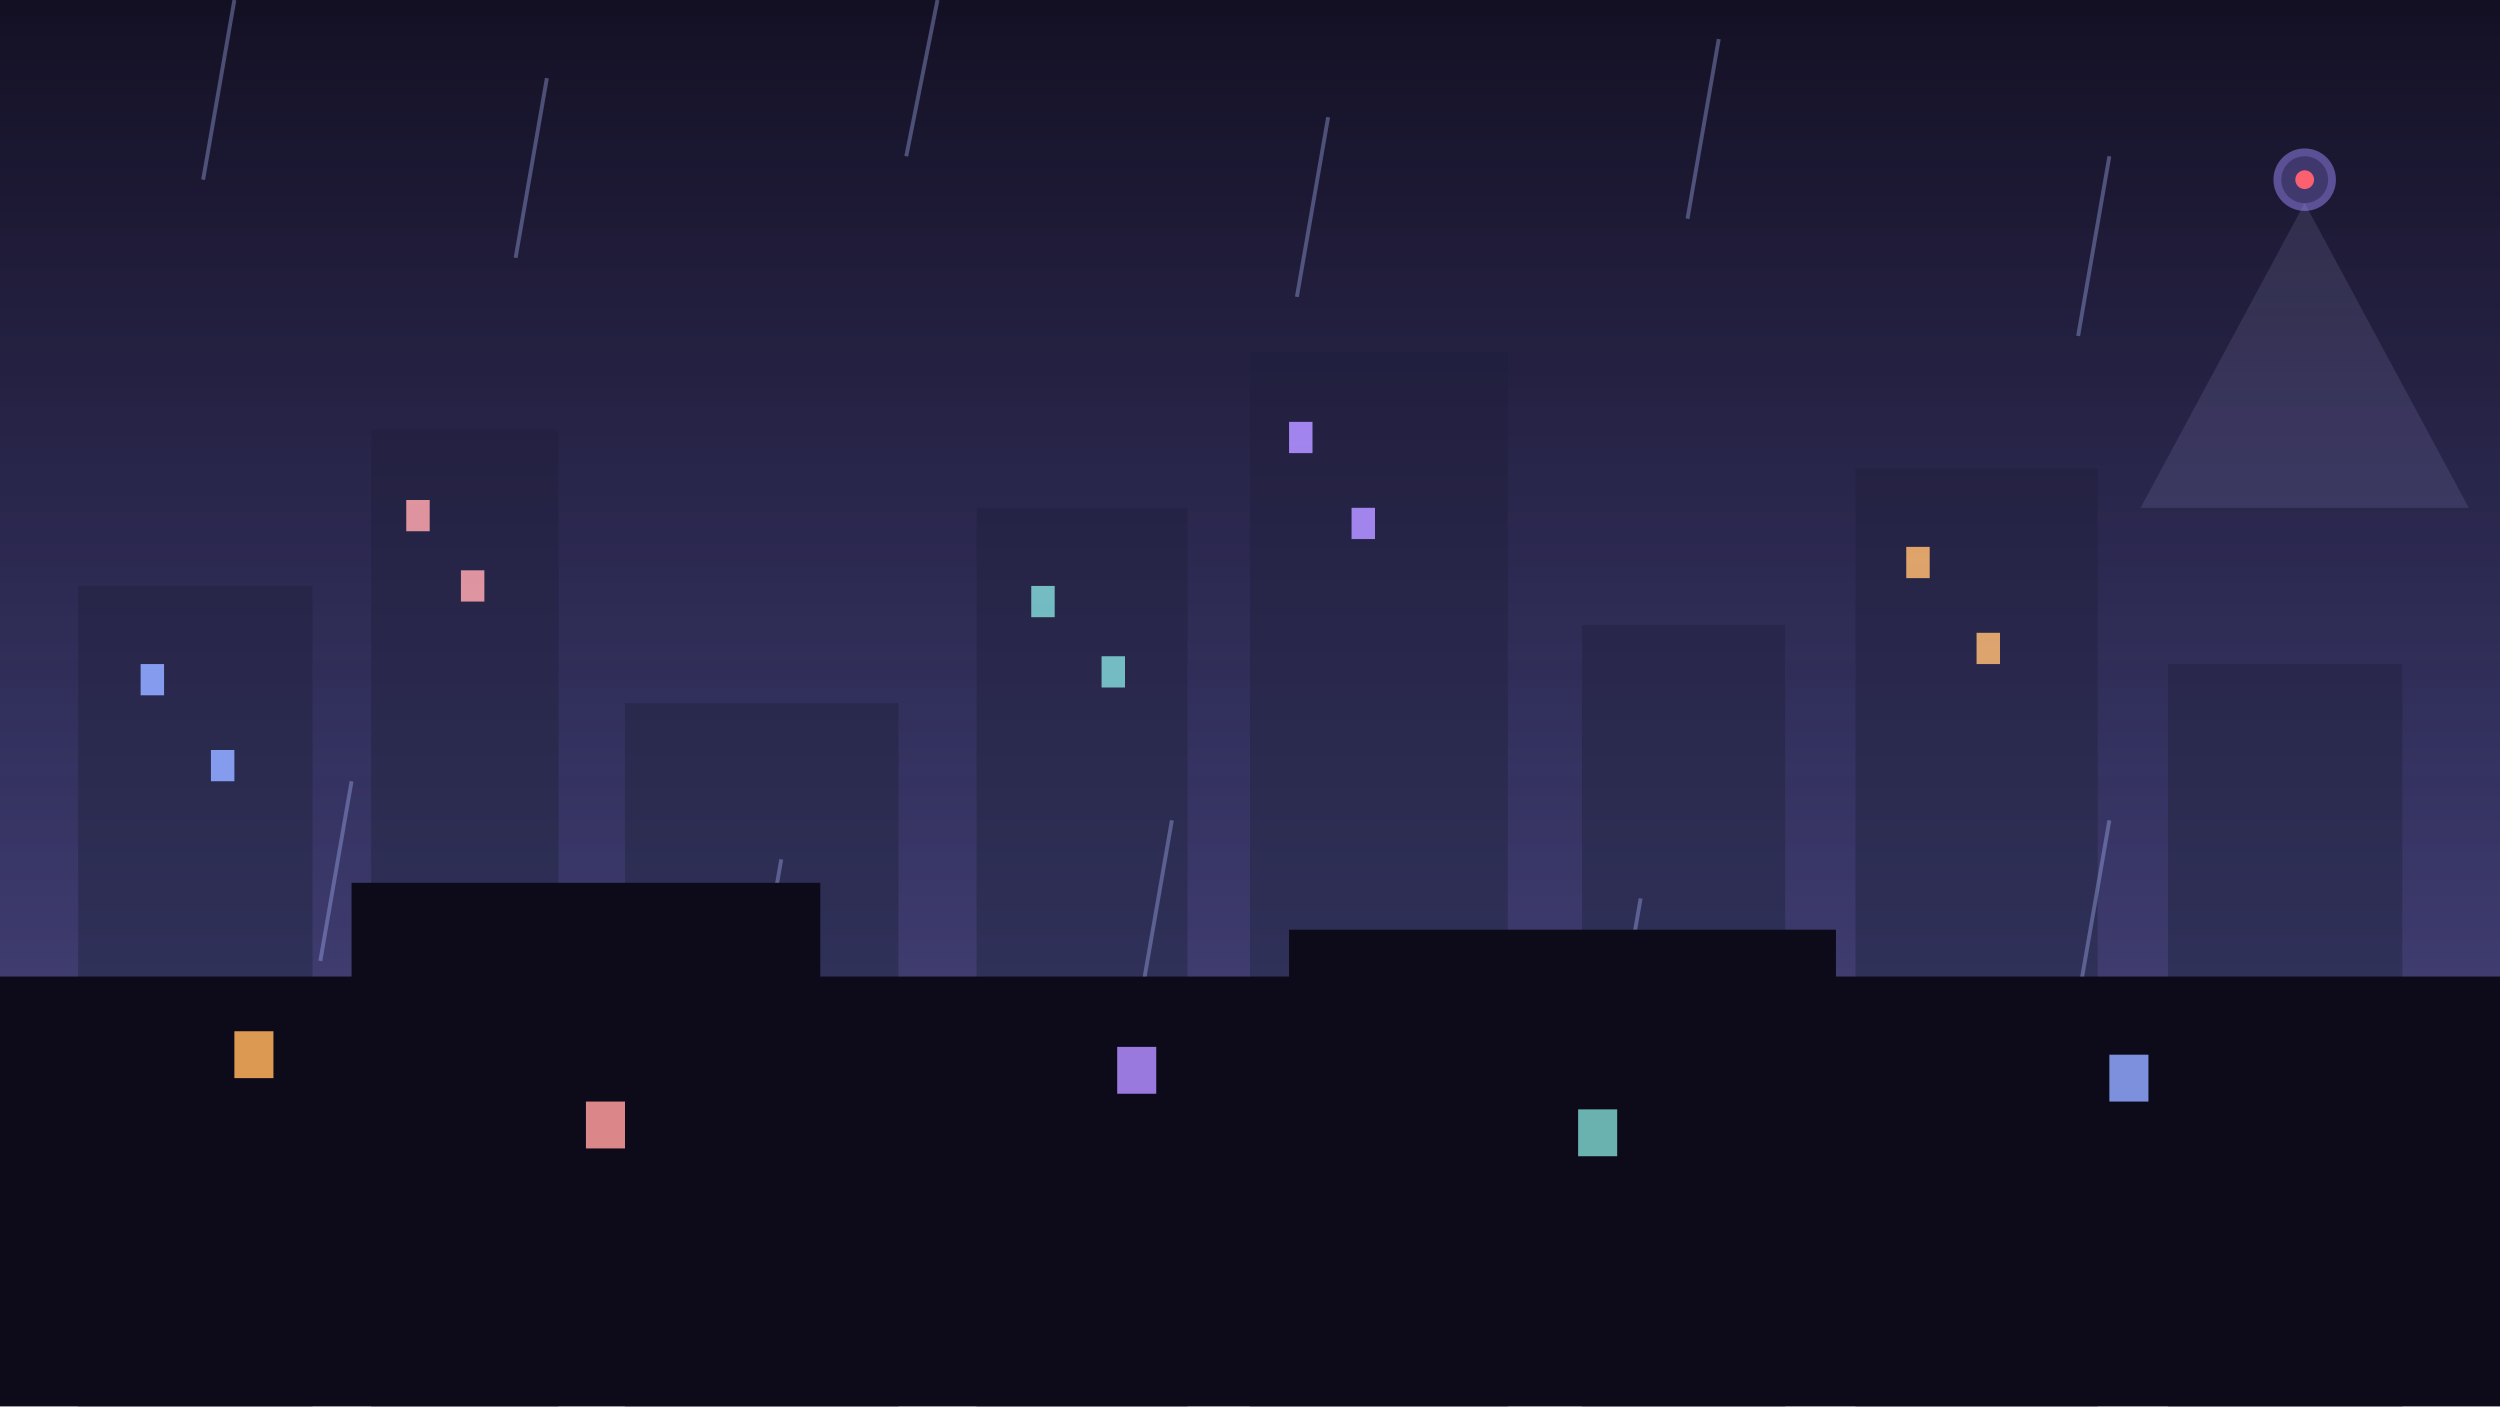
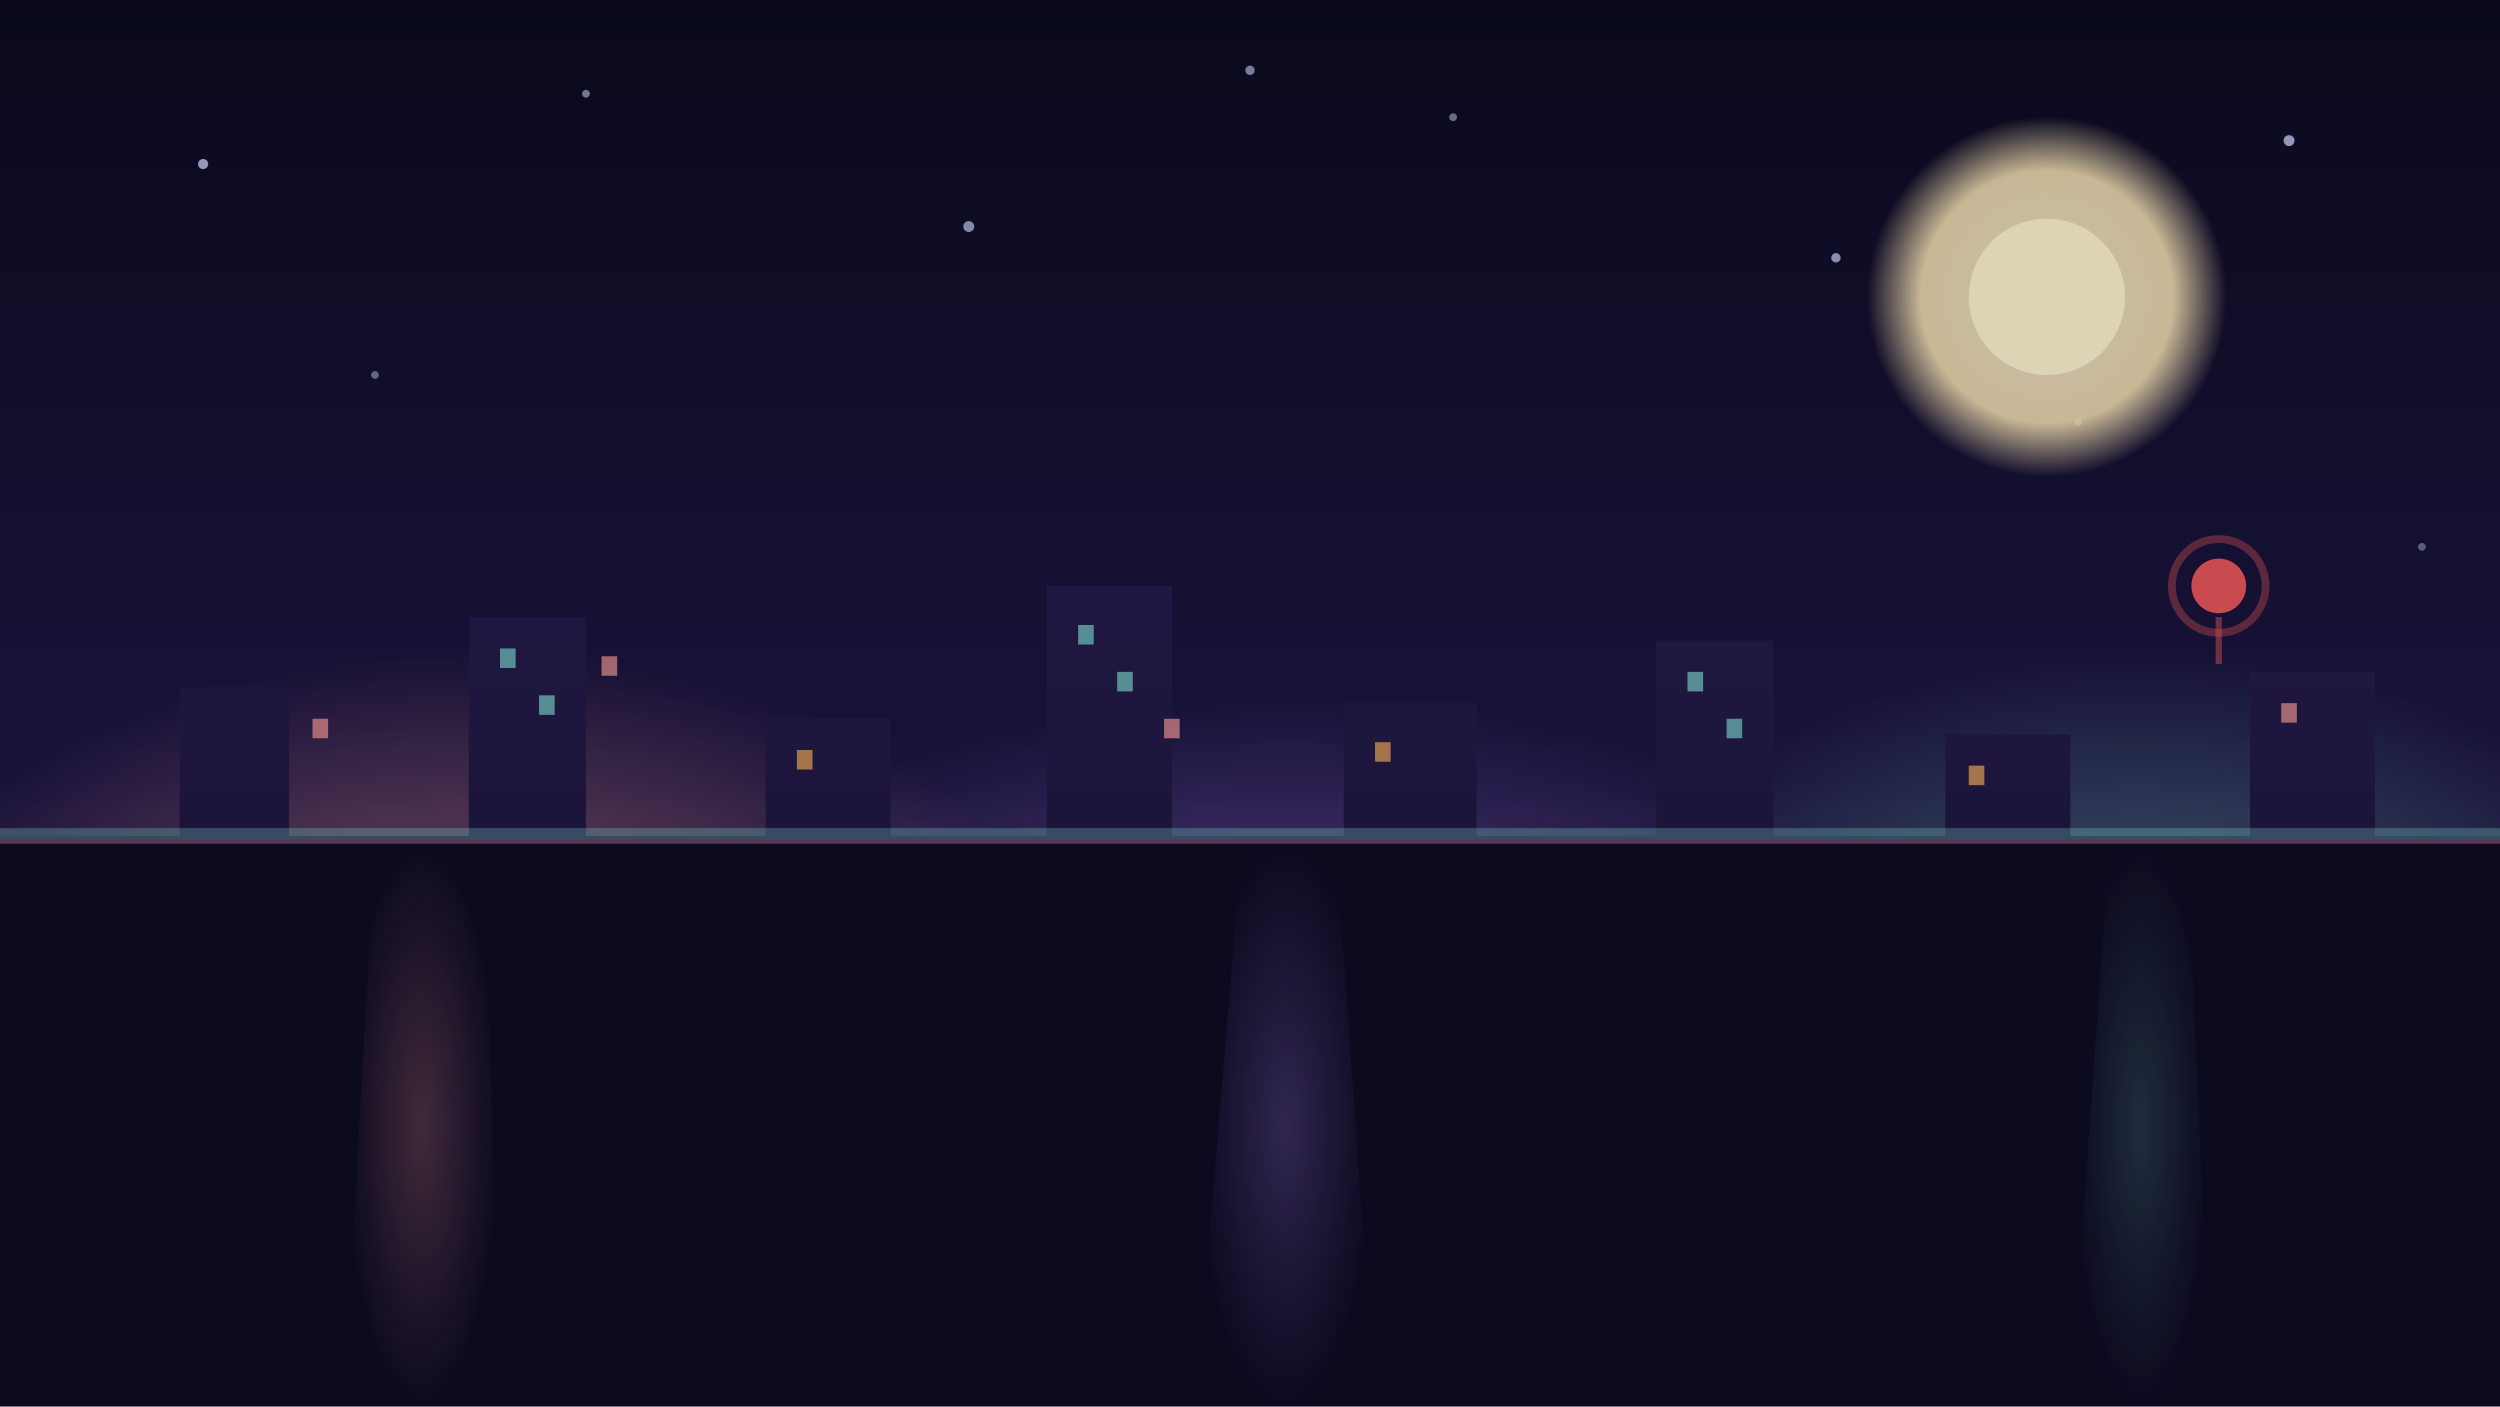
<svg xmlns="http://www.w3.org/2000/svg" width="640" height="360" viewBox="0 0 640 360">
  <defs>
    <linearGradient id="sky" x1="0" y1="0" x2="0" y2="1">
-       <stop offset="0%" stop-color="#141024" />
-       <stop offset="55%" stop-color="#241d44" />
-       <stop offset="100%" stop-color="#3a2a5c" />
+       <stop offset="0%" stop-color="#0b0a1e" />
+       <stop offset="55%" stop-color="#1b1440" />
+       <stop offset="100%" stop-color="#3a1f52" />
    </linearGradient>
-     <linearGradient id="rain" x1="0" y1="0" x2="0" y2="1">
-       <stop offset="0%" stop-color="#8fa8ff" stop-opacity="0" />
-       <stop offset="100%" stop-color="#8fa8ff" stop-opacity="0.28" />
+     <linearGradient id="city" x1="0" y1="0" x2="0" y2="1">
+       <stop offset="0%" stop-color="#241a4a" />
+       <stop offset="100%" stop-color="#120e2c" />
    </linearGradient>
+     <radialGradient id="moon" cx="50%" cy="50%" r="50%">
+       <stop offset="0%" stop-color="#fff6d8" />
+       <stop offset="70%" stop-color="#ffe9b8" />
+       <stop offset="100%" stop-color="#ffe9b8" stop-opacity="0" />
+     </radialGradient>
+     <radialGradient id="glowPink" cx="50%" cy="50%" r="50%">
+       <stop offset="0%" stop-color="#ff9e9e" stop-opacity="0.5" />
+       <stop offset="100%" stop-color="#ff9e9e" stop-opacity="0" />
+     </radialGradient>
+     <radialGradient id="glowPurple" cx="50%" cy="50%" r="50%">
+       <stop offset="0%" stop-color="#b28dff" stop-opacity="0.5" />
+       <stop offset="100%" stop-color="#b28dff" stop-opacity="0" />
+     </radialGradient>
+     <radialGradient id="glowTeal" cx="50%" cy="50%" r="50%">
+       <stop offset="0%" stop-color="#7ad0c9" stop-opacity="0.45" />
+       <stop offset="100%" stop-color="#7ad0c9" stop-opacity="0" />
+     </radialGradient>
  </defs>
  <rect width="640" height="360" fill="url(#sky)" />
-   <g fill="#191430">
-     <rect x="20" y="150" width="60" height="210" />
-     <rect x="95" y="110" width="48" height="250" />
-     <rect x="160" y="180" width="70" height="180" />
-     <rect x="250" y="130" width="54" height="230" />
-     <rect x="320" y="90" width="66" height="270" />
-     <rect x="405" y="160" width="52" height="200" />
-     <rect x="475" y="120" width="62" height="240" />
-     <rect x="555" y="170" width="60" height="190" />
+   <g fill="#cfd8ff">
+     <circle cx="52" cy="42" r="1.3" opacity="0.8" />
+     <circle cx="150" cy="24" r="1" opacity="0.6" />
+     <circle cx="248" cy="58" r="1.4" opacity="0.7" />
+     <circle cx="372" cy="30" r="1" opacity="0.55" />
+     <circle cx="470" cy="66" r="1.2" opacity="0.75" />
+     <circle cx="586" cy="36" r="1.4" opacity="0.8" />
+     <circle cx="96" cy="96" r="1" opacity="0.5" />
+     <circle cx="532" cy="108" r="1" opacity="0.5" />
+     <circle cx="320" cy="18" r="1.2" opacity="0.65" />
+     <circle cx="620" cy="140" r="1" opacity="0.45" />
  </g>
+   <circle cx="524" cy="76" r="46" fill="url(#moon)" opacity="0.9" />
+   <circle cx="524" cy="76" r="20" fill="#fff3cf" />
+   <ellipse cx="120" cy="252" rx="150" ry="86" fill="url(#glowPink)" />
+   <ellipse cx="330" cy="270" rx="170" ry="92" fill="url(#glowPurple)" />
+   <ellipse cx="548" cy="250" rx="140" ry="84" fill="url(#glowTeal)" />
+   <path d="M0 214 L46 214 L46 176 L74 176 L74 214 L120 214 L120 158 L150 158 L150 214 L196 214 L196 184 L228 184 L228 214 L268 214 L268 150 L300 150 L300 214 L344 214 L344 180 L378 180 L378 214 L424 214 L424 164 L454 164 L454 214 L498 214 L498 188 L530 188 L530 214 L576 214 L576 172 L608 172 L608 214 L640 214 L640 360 L0 360 Z" fill="url(#city)" />
+   <g fill="#7ad0c9" opacity="0.75">
+     <rect x="128" y="166" width="4" height="5" />
+     <rect x="138" y="178" width="4" height="5" />
+     <rect x="276" y="160" width="4" height="5" />
+     <rect x="286" y="172" width="4" height="5" />
+     <rect x="432" y="172" width="4" height="5" />
+     <rect x="442" y="184" width="4" height="5" />
+   </g>
+   <g fill="#ff9e9e" opacity="0.7">
+     <rect x="154" y="168" width="4" height="5" />
+     <rect x="298" y="184" width="4" height="5" />
+     <rect x="584" y="180" width="4" height="5" />
+     <rect x="80" y="184" width="4" height="5" />
+   </g>
+   <g fill="#ffb35c" opacity="0.7">
+     <rect x="204" y="192" width="4" height="5" />
+     <rect x="352" y="190" width="4" height="5" />
+     <rect x="504" y="196" width="4" height="5" />
+   </g>
+   <rect x="0" y="212" width="640" height="3" fill="#7ad0c9" opacity="0.35" />
+   <rect x="0" y="215" width="640" height="1.4" fill="#ff9e9e" opacity="0.3" />
+   <rect x="0" y="216" width="640" height="144" fill="#0d0a22" />
+   <path d="M96 216 L88 360 L128 360 L124 216 Z" fill="url(#glowPink)" opacity="0.5" />
+   <path d="M318 216 L306 360 L352 360 L342 216 Z" fill="url(#glowPurple)" opacity="0.5" />
+   <path d="M540 216 L530 360 L566 360 L560 216 Z" fill="url(#glowTeal)" opacity="0.45" />
  <g opacity="0.9">
-     <rect x="104" y="128" width="6" height="8" fill="#ff9e9e" />
-     <rect x="118" y="146" width="6" height="8" fill="#ff9e9e" />
-     <rect x="330" y="108" width="6" height="8" fill="#b28dff" />
-     <rect x="346" y="130" width="6" height="8" fill="#b28dff" />
-     <rect x="264" y="150" width="6" height="8" fill="#7ad0c9" />
-     <rect x="282" y="168" width="6" height="8" fill="#7ad0c9" />
-     <rect x="488" y="140" width="6" height="8" fill="#ffb35c" />
-     <rect x="506" y="162" width="6" height="8" fill="#ffb35c" />
-     <rect x="36" y="170" width="6" height="8" fill="#8fa8ff" />
-     <rect x="54" y="192" width="6" height="8" fill="#8fa8ff" />
+     <circle cx="568" cy="150" r="7" fill="#ff5d5d" />
+     <circle cx="568" cy="150" r="12" fill="none" stroke="#ff5d5d" stroke-opacity="0.4" stroke-width="2" />
+     <rect x="567.2" y="158" width="1.6" height="12" fill="#ff5d5d" opacity="0.5" />
  </g>
-   <circle cx="590" cy="46" r="7" fill="#3d3568" stroke="#5a4d92" stroke-width="2" />
-   <path d="M590 52 L548 130 L632 130 Z" fill="#cfc4ff" opacity="0.12" />
-   <circle cx="590" cy="46" r="2.4" fill="#ff5d6c" />
-   <rect y="0" width="640" height="360" fill="url(#rain)" />
-   <g stroke="#aebcff" stroke-width="1" opacity="0.35">
-     <path d="M60 0 L52 46 M140 20 L132 66 M240 0 L232 40 M340 30 L332 76 M440 10 L432 56 M540 40 L532 86" />
-     <path d="M90 200 L82 246 M200 220 L192 266 M300 210 L292 256 M420 230 L412 276 M540 210 L532 256" />
-   </g>
-   <path d="M0 360 L0 250 L90 250 L90 226 L210 226 L210 250 L330 250 L330 238 L470 238 L470 250 L640 250 L640 360 Z" fill="#0d0a1a" />
-   <rect x="60" y="264" width="10" height="12" fill="#ffb35c" opacity="0.85" />
-   <rect x="150" y="282" width="10" height="12" fill="#ff9e9e" opacity="0.85" />
-   <rect x="286" y="268" width="10" height="12" fill="#b28dff" opacity="0.85" />
-   <rect x="404" y="284" width="10" height="12" fill="#7ad0c9" opacity="0.85" />
-   <rect x="540" y="270" width="10" height="12" fill="#8fa8ff" opacity="0.85" />
+   <rect width="640" height="360" fill="#05040f" opacity="0.14" />
</svg>
